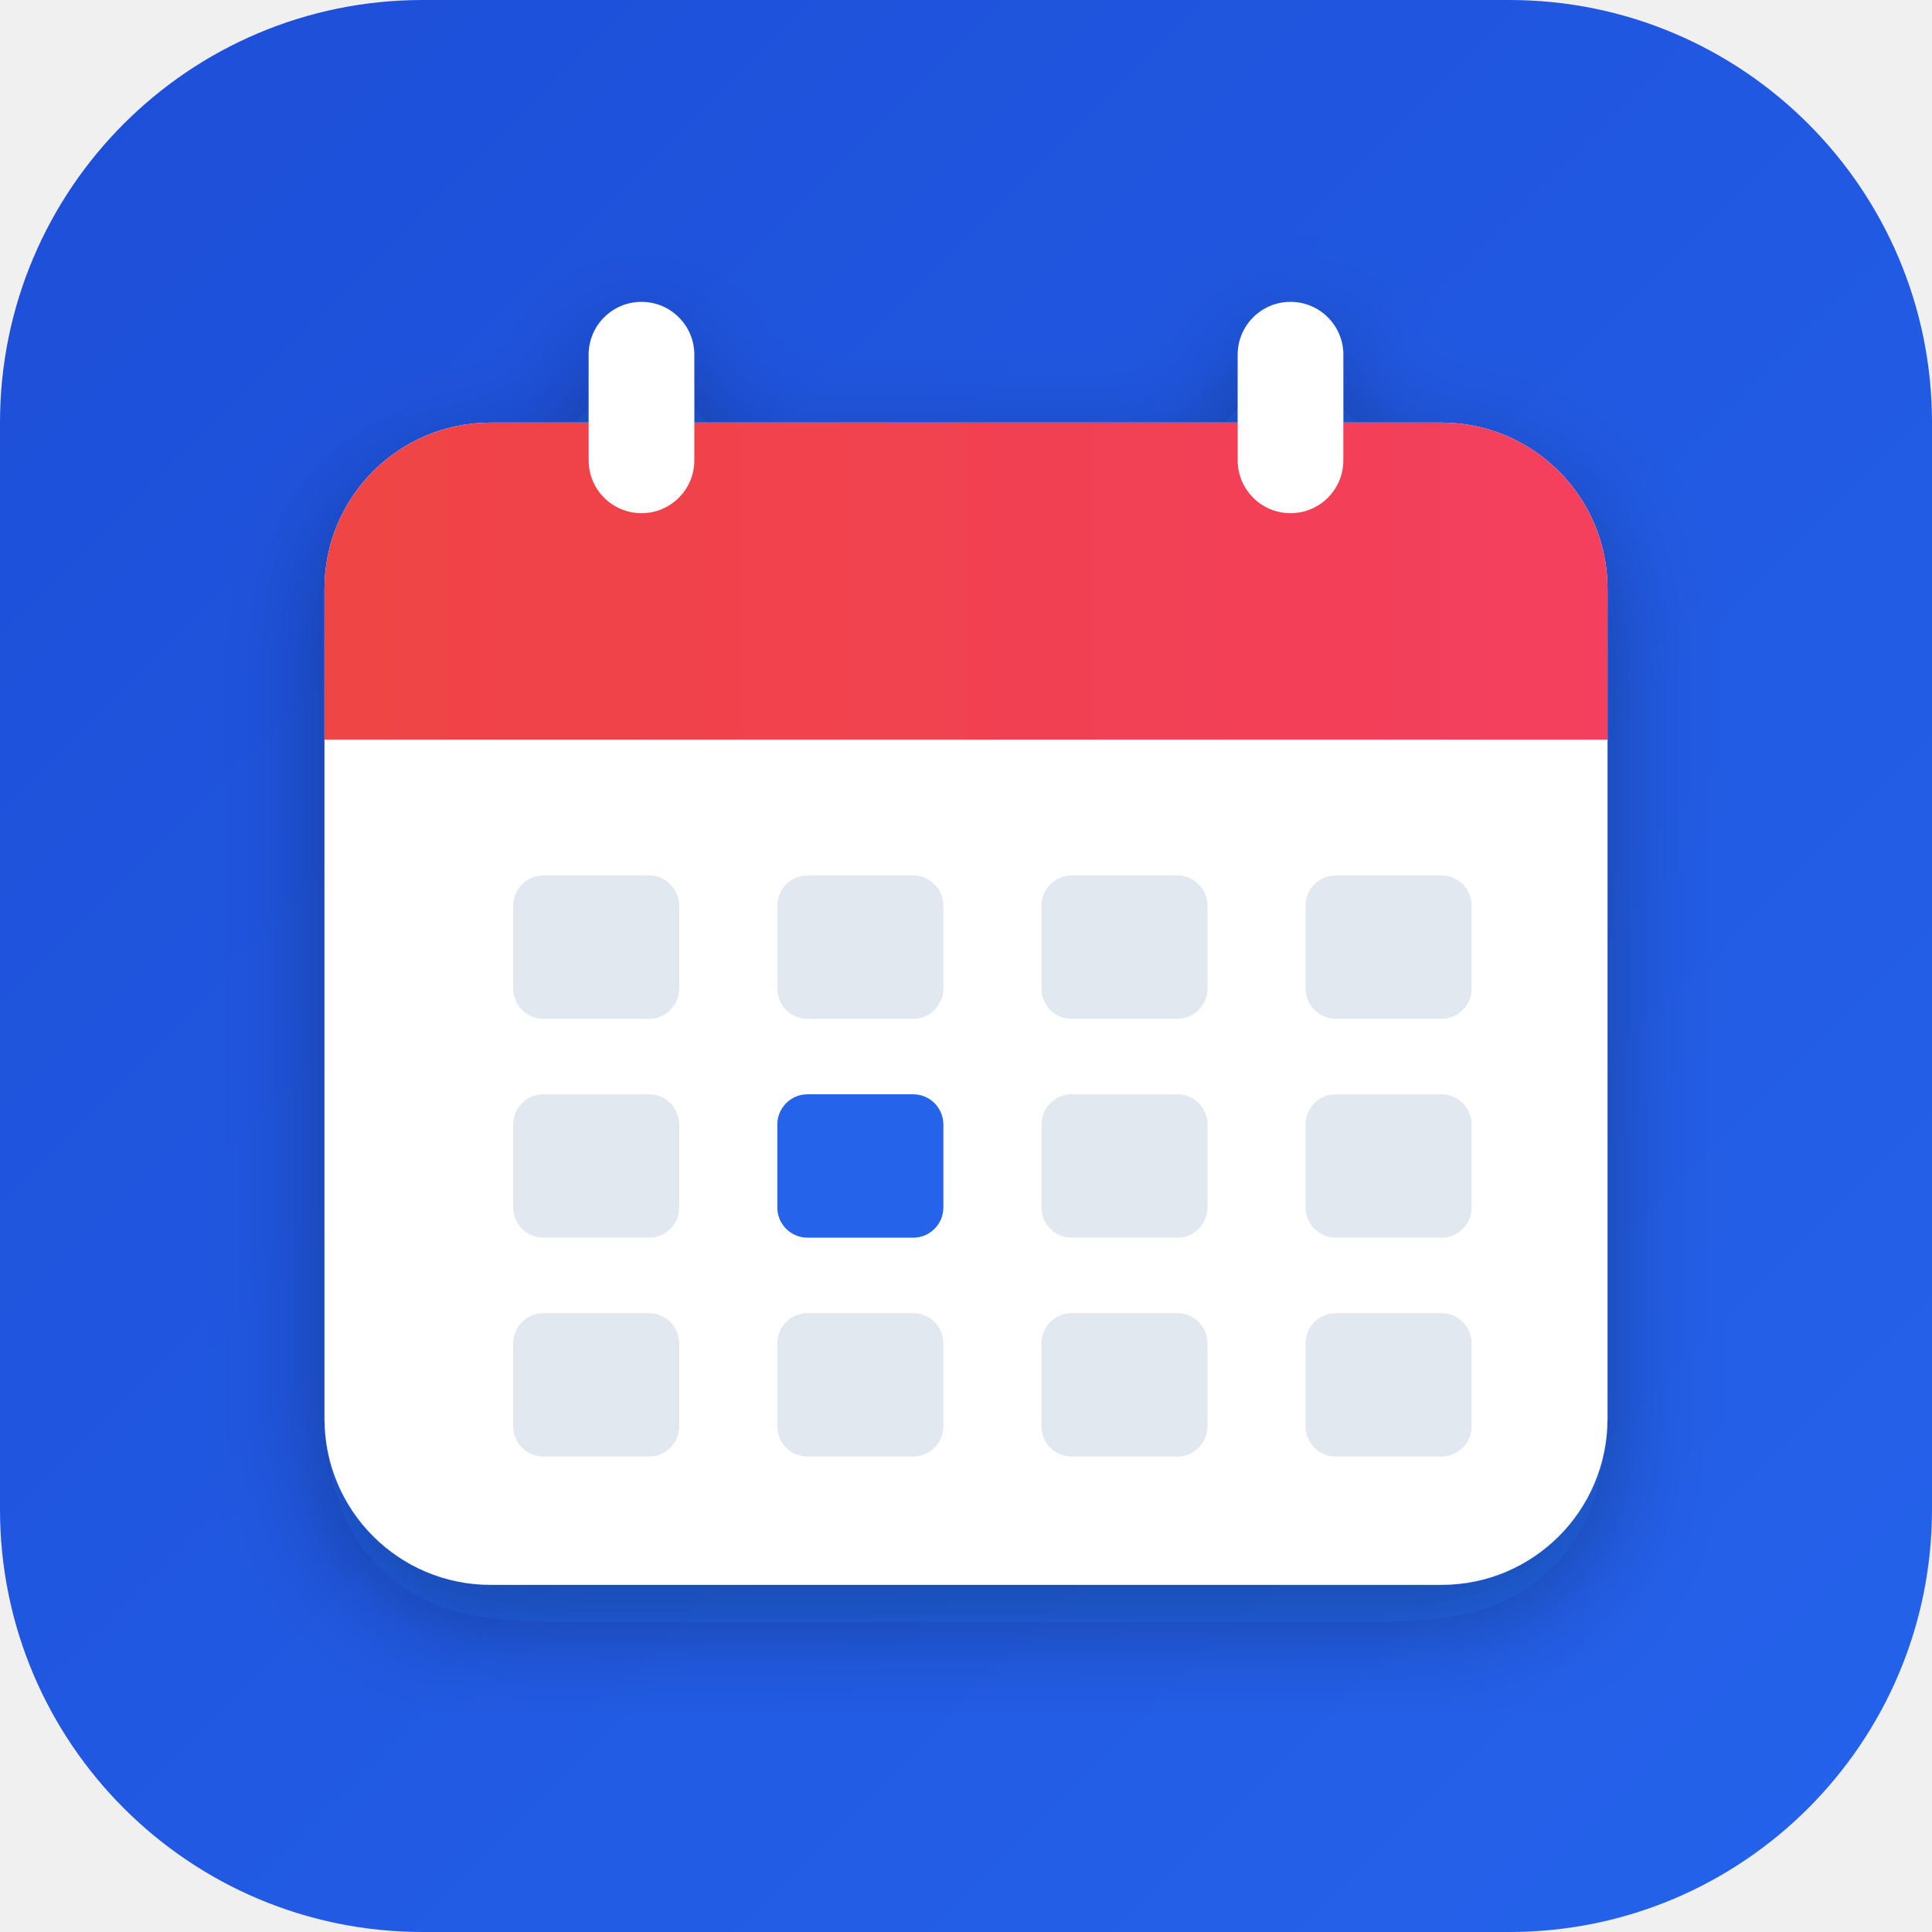
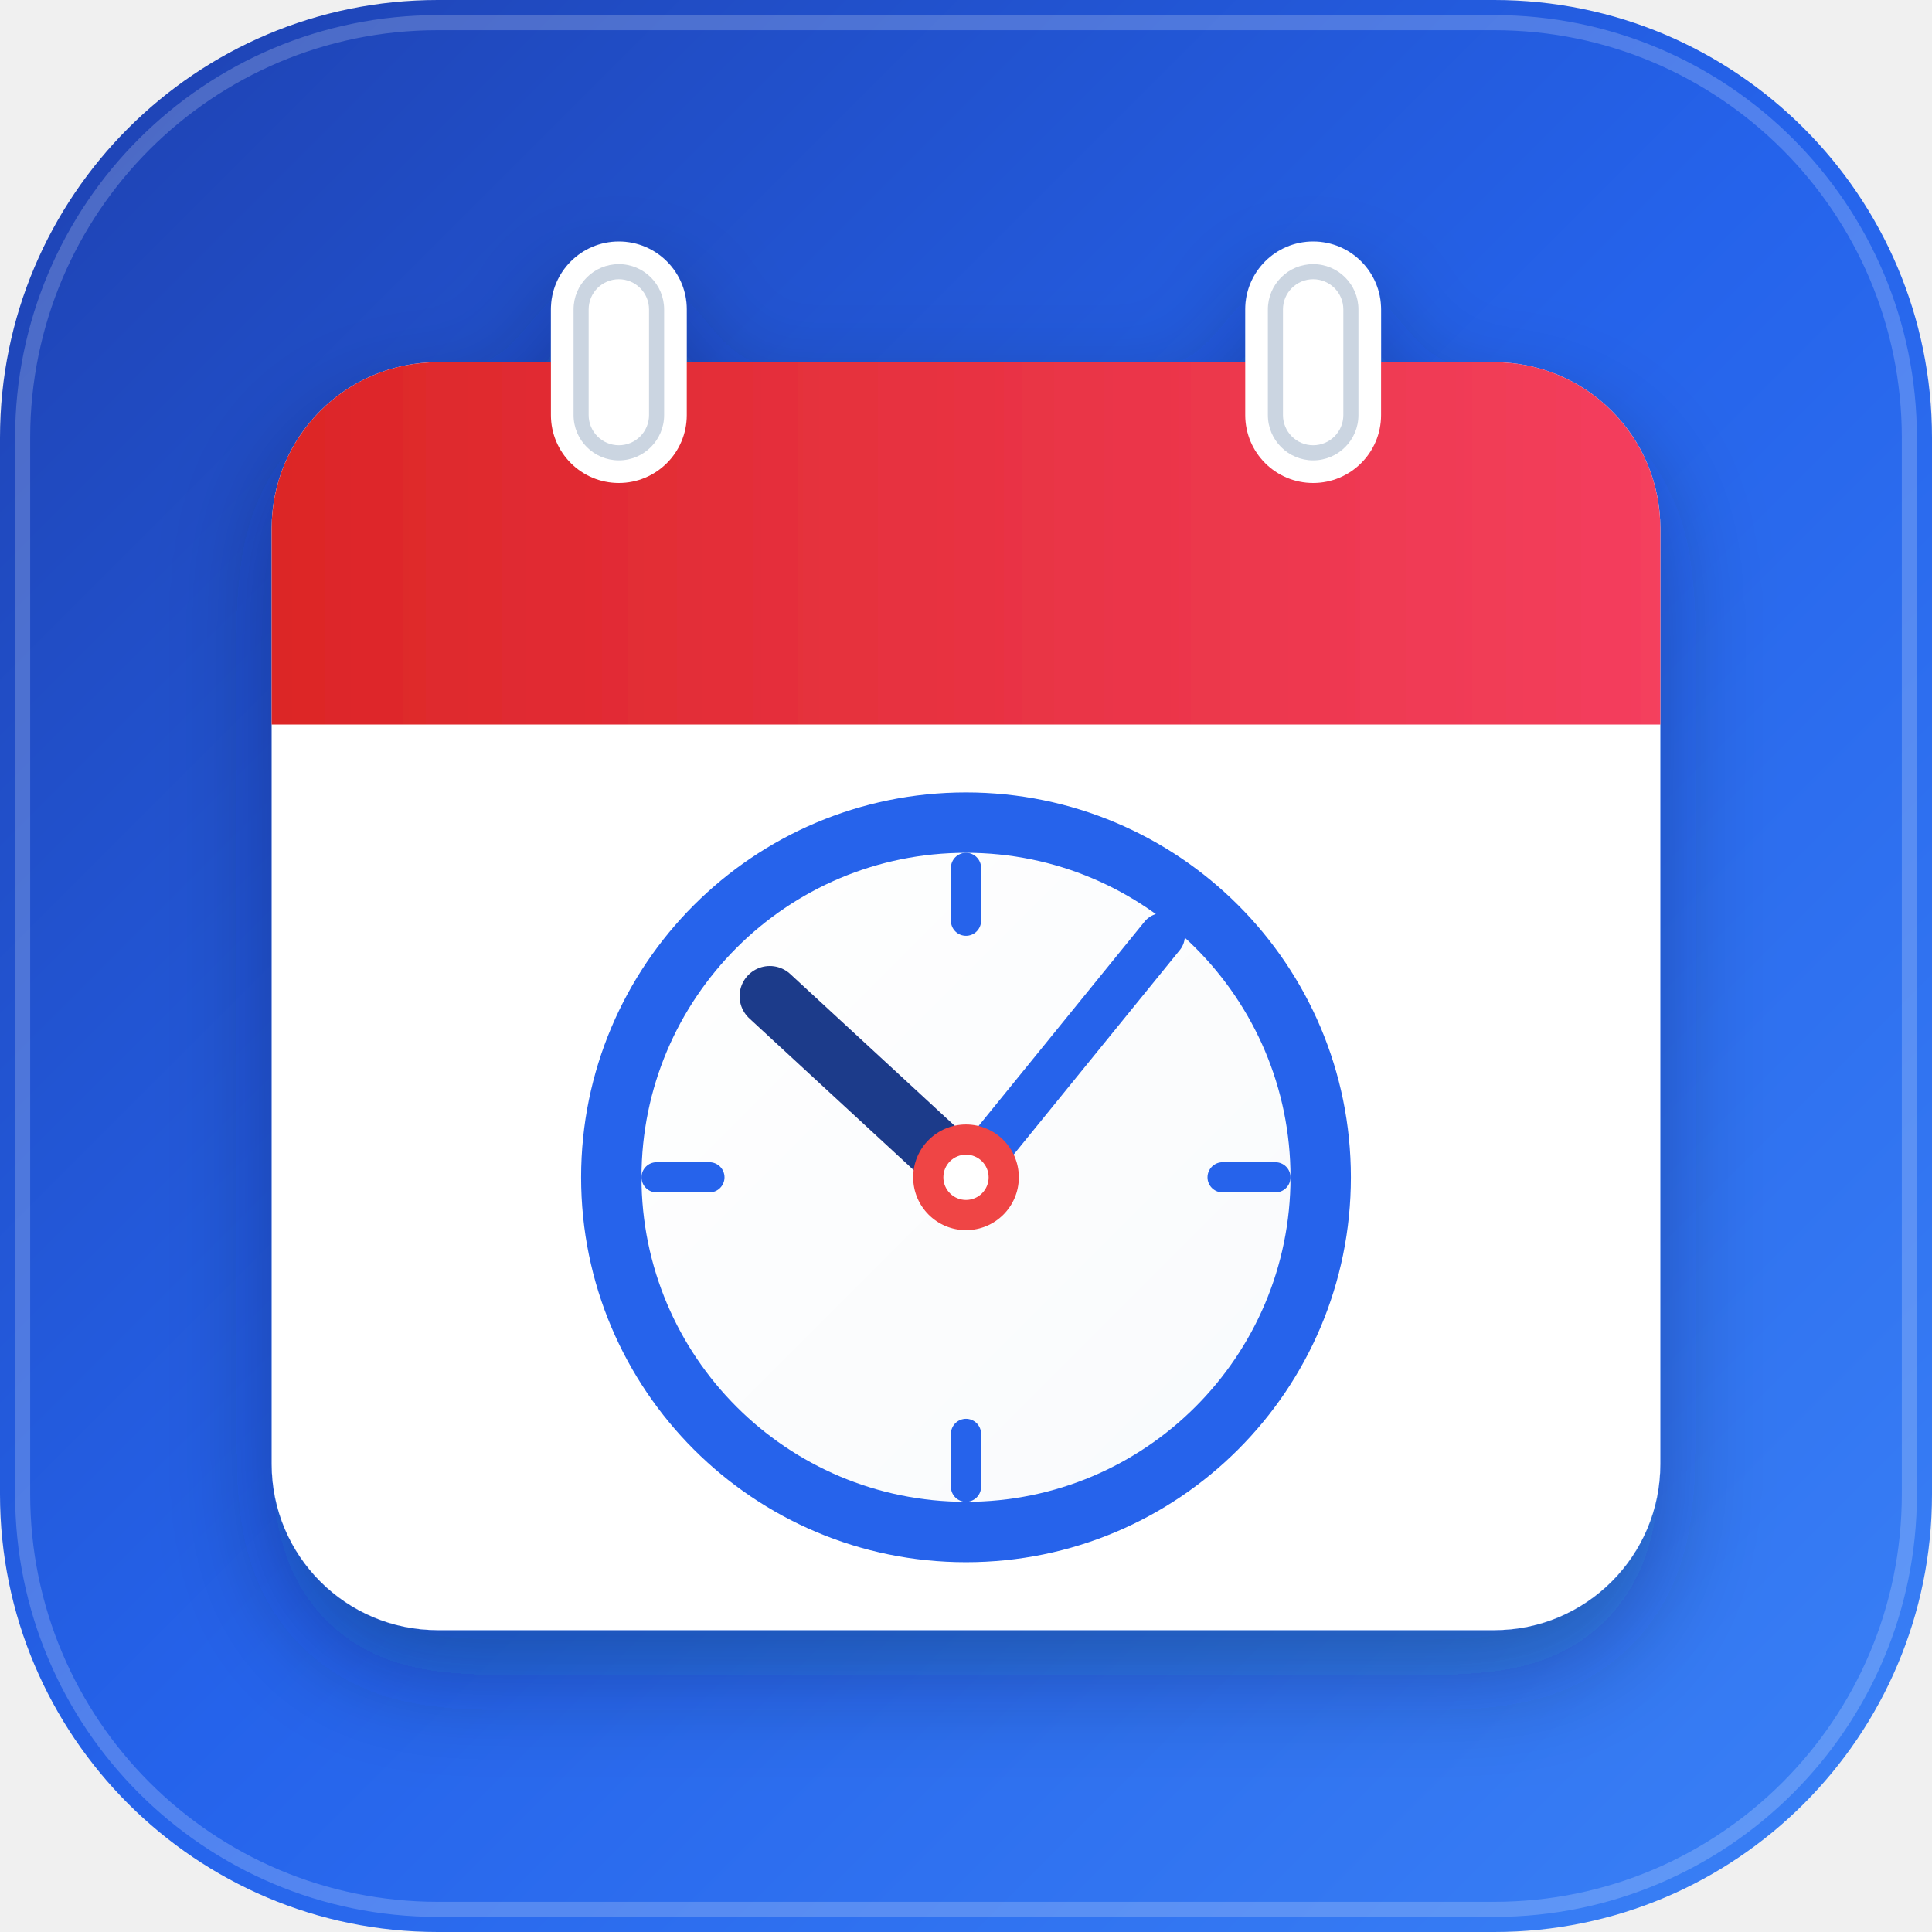
<svg xmlns="http://www.w3.org/2000/svg" viewBox="0 0 512 512" width="512" height="512">
  <defs>
    <linearGradient id="bgGrad" x1="0%" y1="0%" x2="100%" y2="100%">
-       <stop offset="0%" stop-color="#1d4ed8" />
-       <stop offset="100%" stop-color="#2563eb" />
+       <stop offset="0%" stop-color="#1e40af" />
+       <stop offset="50%" stop-color="#2563eb" />
+       <stop offset="100%" stop-color="#3b82f6" />
    </linearGradient>
-     <linearGradient id="redHeader" x1="0%" y1="0%" x2="100%" y2="0%">
-       <stop offset="0%" stop-color="#ef4444" />
+     <linearGradient id="headerGrad" x1="0%" y1="0%" x2="100%" y2="0%">
+       <stop offset="0%" stop-color="#dc2626" />
      <stop offset="100%" stop-color="#f43f5e" />
    </linearGradient>
-     <filter id="shadow" x="-10%" y="-10%" width="120%" height="120%">
-       <feDropShadow dx="0" dy="10" stdDeviation="14" flood-color="#0f172a" flood-opacity="0.3" />
+     <linearGradient id="dialGrad" x1="0%" y1="0%" x2="100%" y2="100%">
+       <stop offset="0%" stop-color="#ffffff" />
+       <stop offset="100%" stop-color="#f8fafc" />
+     </linearGradient>
+     <filter id="cardShadow" x="-10%" y="-10%" width="125%" height="125%">
+       <feDropShadow dx="0" dy="12" stdDeviation="14" flood-color="#0f172a" flood-opacity="0.32" />
    </filter>
  </defs>
-   <rect width="512" height="512" rx="112" fill="url(#bgGrad)" />
-   <g filter="url(#shadow)">
-     <rect x="86" y="112" width="340" height="308" rx="44" fill="#ffffff" />
-     <path d="M 86,156 C 86,131.7 105.7,112 130,112 L 382,112 C 406.3,112 426,131.7 426,156 L 426,196 L 86,196 Z" fill="url(#redHeader)" />
-     <rect x="156" y="80" width="28" height="56" rx="14" fill="#ffffff" />
-     <rect x="328" y="80" width="28" height="56" rx="14" fill="#ffffff" />
-     <rect x="136" y="232" width="44" height="38" rx="8" fill="#e2e8f0" />
-     <rect x="206" y="232" width="44" height="38" rx="8" fill="#e2e8f0" />
-     <rect x="276" y="232" width="44" height="38" rx="8" fill="#e2e8f0" />
-     <rect x="346" y="232" width="44" height="38" rx="8" fill="#e2e8f0" />
-     <rect x="136" y="290" width="44" height="38" rx="8" fill="#e2e8f0" />
-     <rect x="206" y="290" width="44" height="38" rx="8" fill="#2563eb" />
-     <rect x="276" y="290" width="44" height="38" rx="8" fill="#e2e8f0" />
-     <rect x="346" y="290" width="44" height="38" rx="8" fill="#e2e8f0" />
-     <rect x="136" y="348" width="44" height="38" rx="8" fill="#e2e8f0" />
-     <rect x="206" y="348" width="44" height="38" rx="8" fill="#e2e8f0" />
-     <rect x="276" y="348" width="44" height="38" rx="8" fill="#e2e8f0" />
-     <rect x="346" y="348" width="44" height="38" rx="8" fill="#e2e8f0" />
+   <rect width="512" height="512" rx="116" fill="url(#bgGrad)" />
+   <rect x="6" y="6" width="500" height="500" rx="110" fill="none" stroke="#ffffff" stroke-width="4" stroke-opacity="0.2" />
+   <g filter="url(#cardShadow)">
+     <rect x="72" y="96" width="368" height="336" rx="44" fill="#ffffff" />
+     <path d="M 72,140 C 72,115.7 91.7,96 116,96 L 396,96 C 420.3,96 440,115.7 440,140 L 440,192 L 72,192 Z" fill="url(#headerGrad)" />
+     <rect x="146" y="64" width="36" height="64" rx="18" fill="#ffffff" />
+     <rect x="152" y="70" width="24" height="52" rx="12" fill="#cbd5e1" />
+     <rect x="156" y="74" width="16" height="44" rx="8" fill="#ffffff" />
+     <rect x="330" y="64" width="36" height="64" rx="18" fill="#ffffff" />
+     <rect x="336" y="70" width="24" height="52" rx="12" fill="#cbd5e1" />
+     <rect x="340" y="74" width="16" height="44" rx="8" fill="#ffffff" />
+     <circle cx="256" cy="312" r="94" fill="url(#dialGrad)" stroke="#2563eb" stroke-width="16" />
+     <line x1="256" y1="230" x2="256" y2="244" stroke="#2563eb" stroke-width="8" stroke-linecap="round" />
+     <line x1="338" y1="312" x2="324" y2="312" stroke="#2563eb" stroke-width="8" stroke-linecap="round" />
+     <line x1="256" y1="394" x2="256" y2="380" stroke="#2563eb" stroke-width="8" stroke-linecap="round" />
+     <line x1="174" y1="312" x2="188" y2="312" stroke="#2563eb" stroke-width="8" stroke-linecap="round" />
+     <line x1="256" y1="312" x2="204" y2="264" stroke="#1e3a8a" stroke-width="16" stroke-linecap="round" />
+     <line x1="256" y1="312" x2="308" y2="248" stroke="#2563eb" stroke-width="12" stroke-linecap="round" />
+     <circle cx="256" cy="312" r="14" fill="#ef4444" />
+     <circle cx="256" cy="312" r="6" fill="#ffffff" />
  </g>
</svg>
